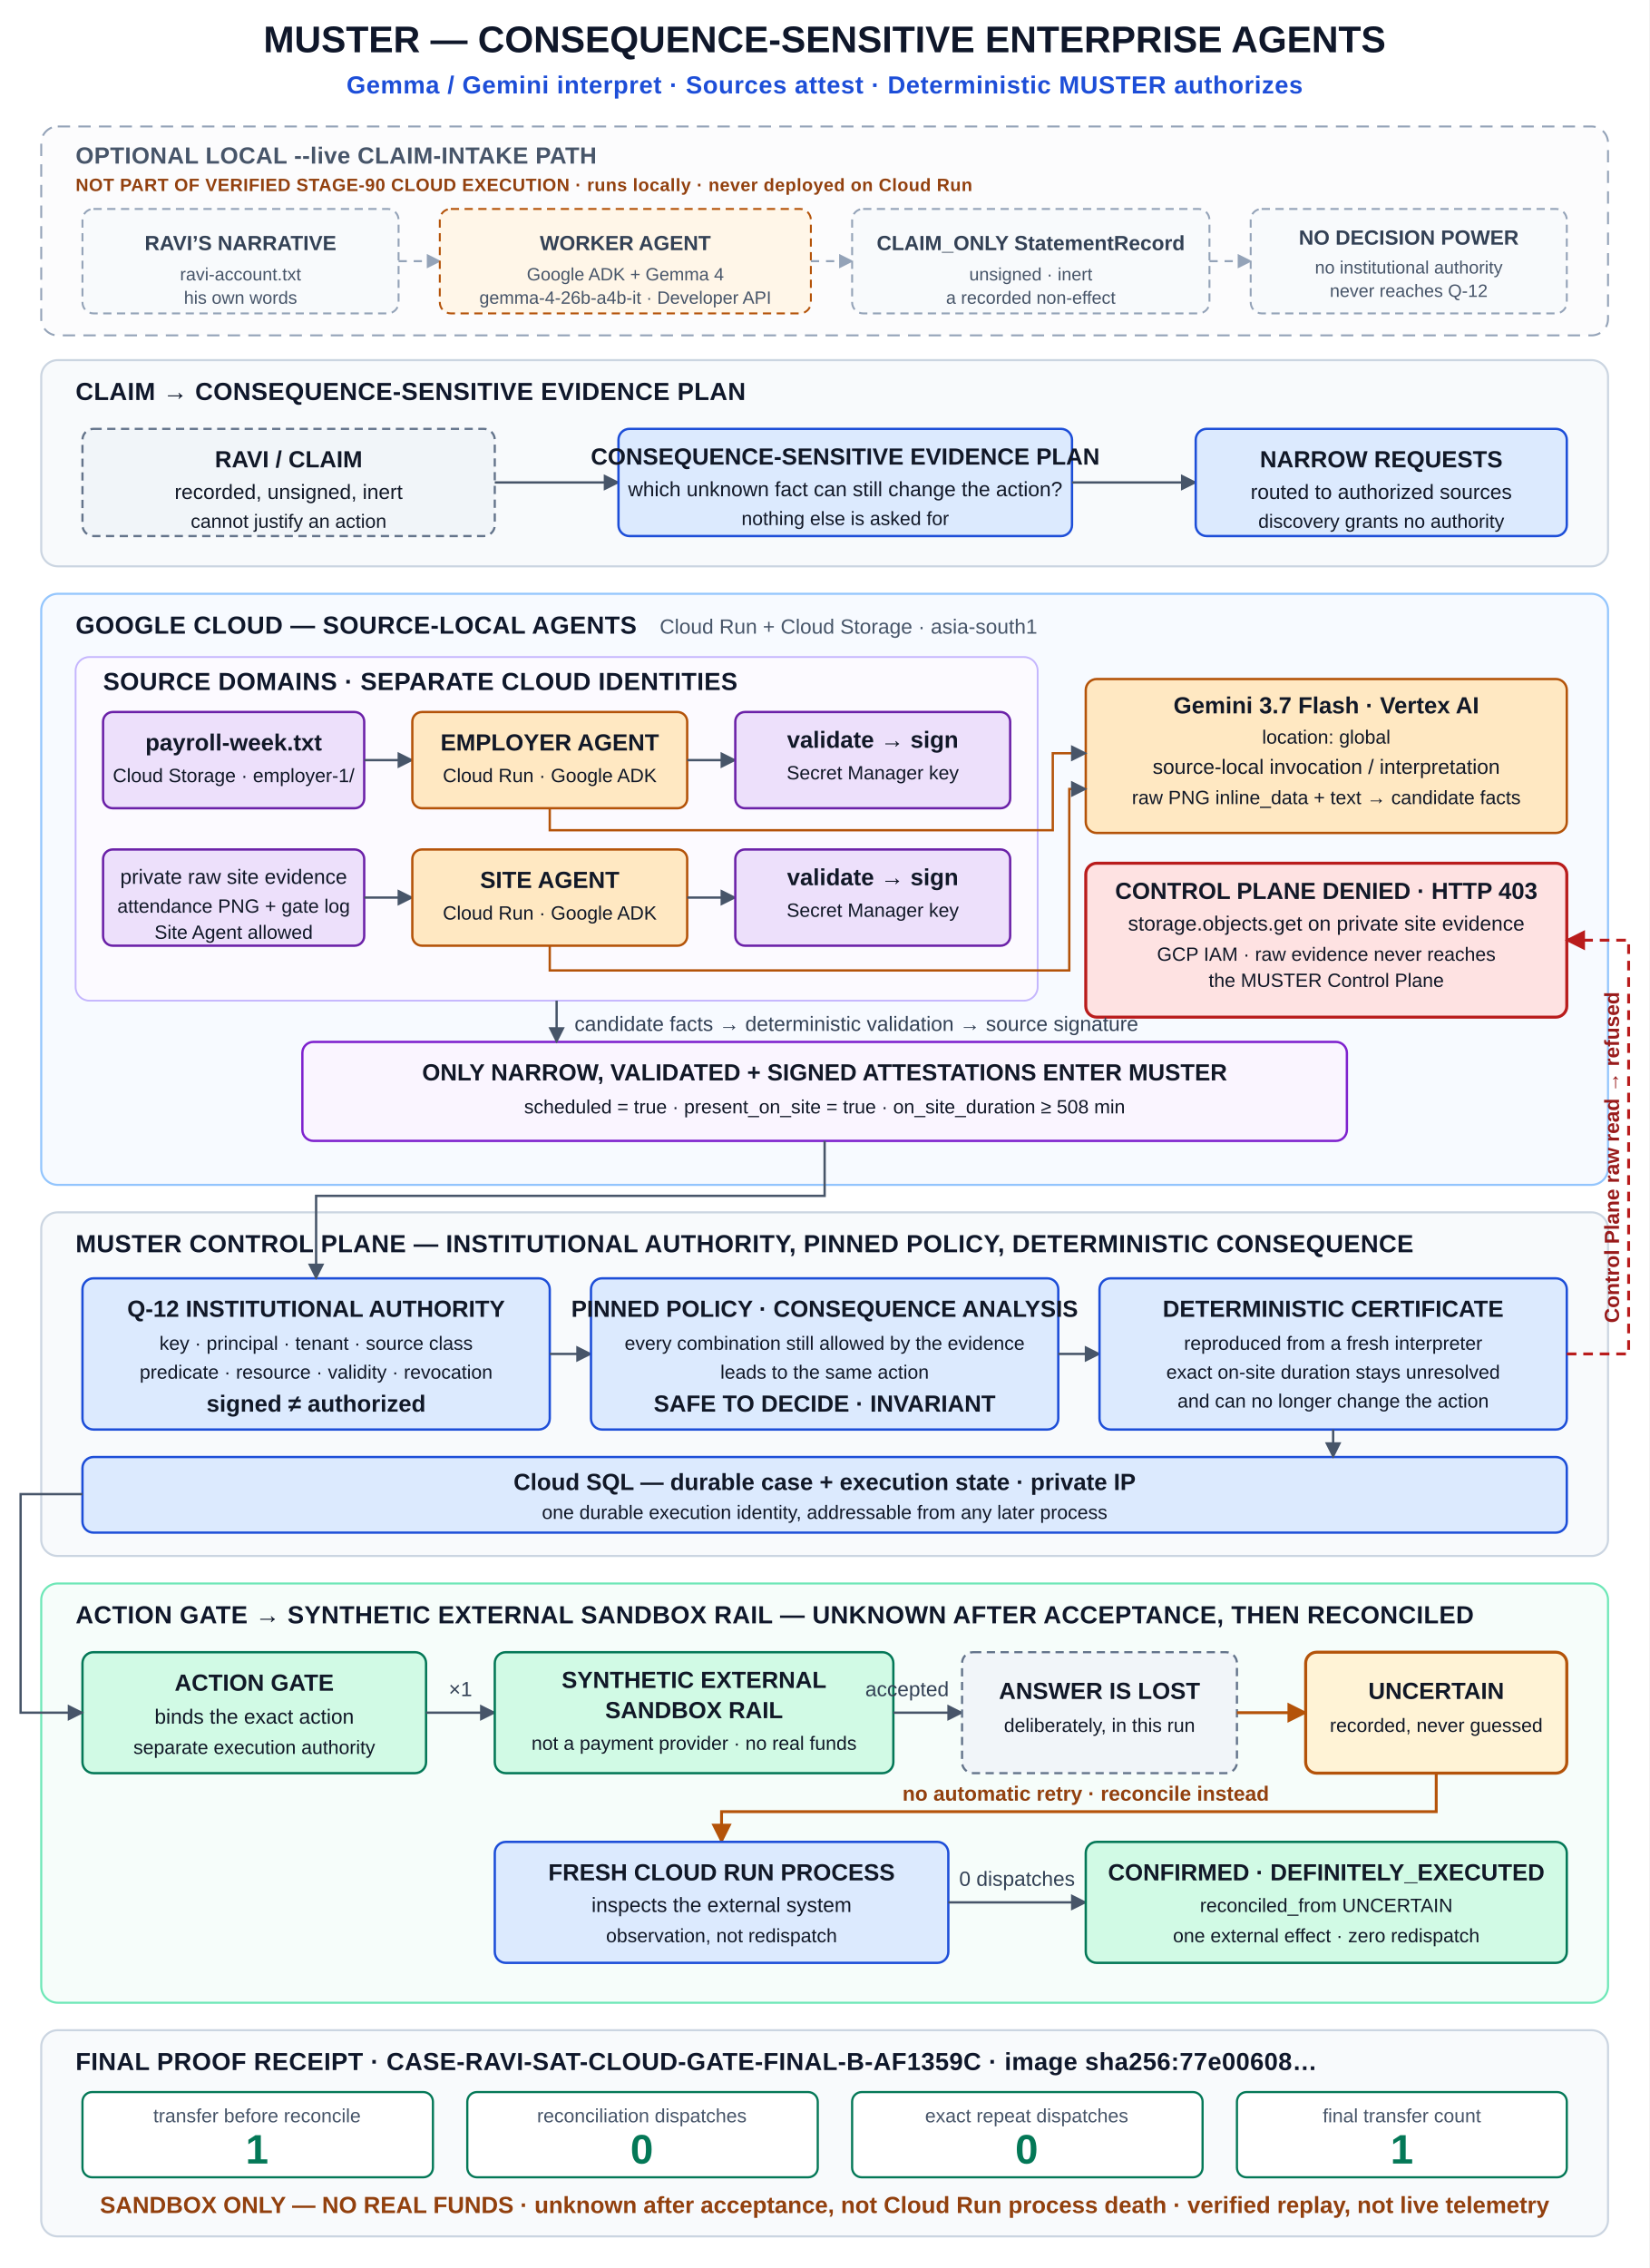
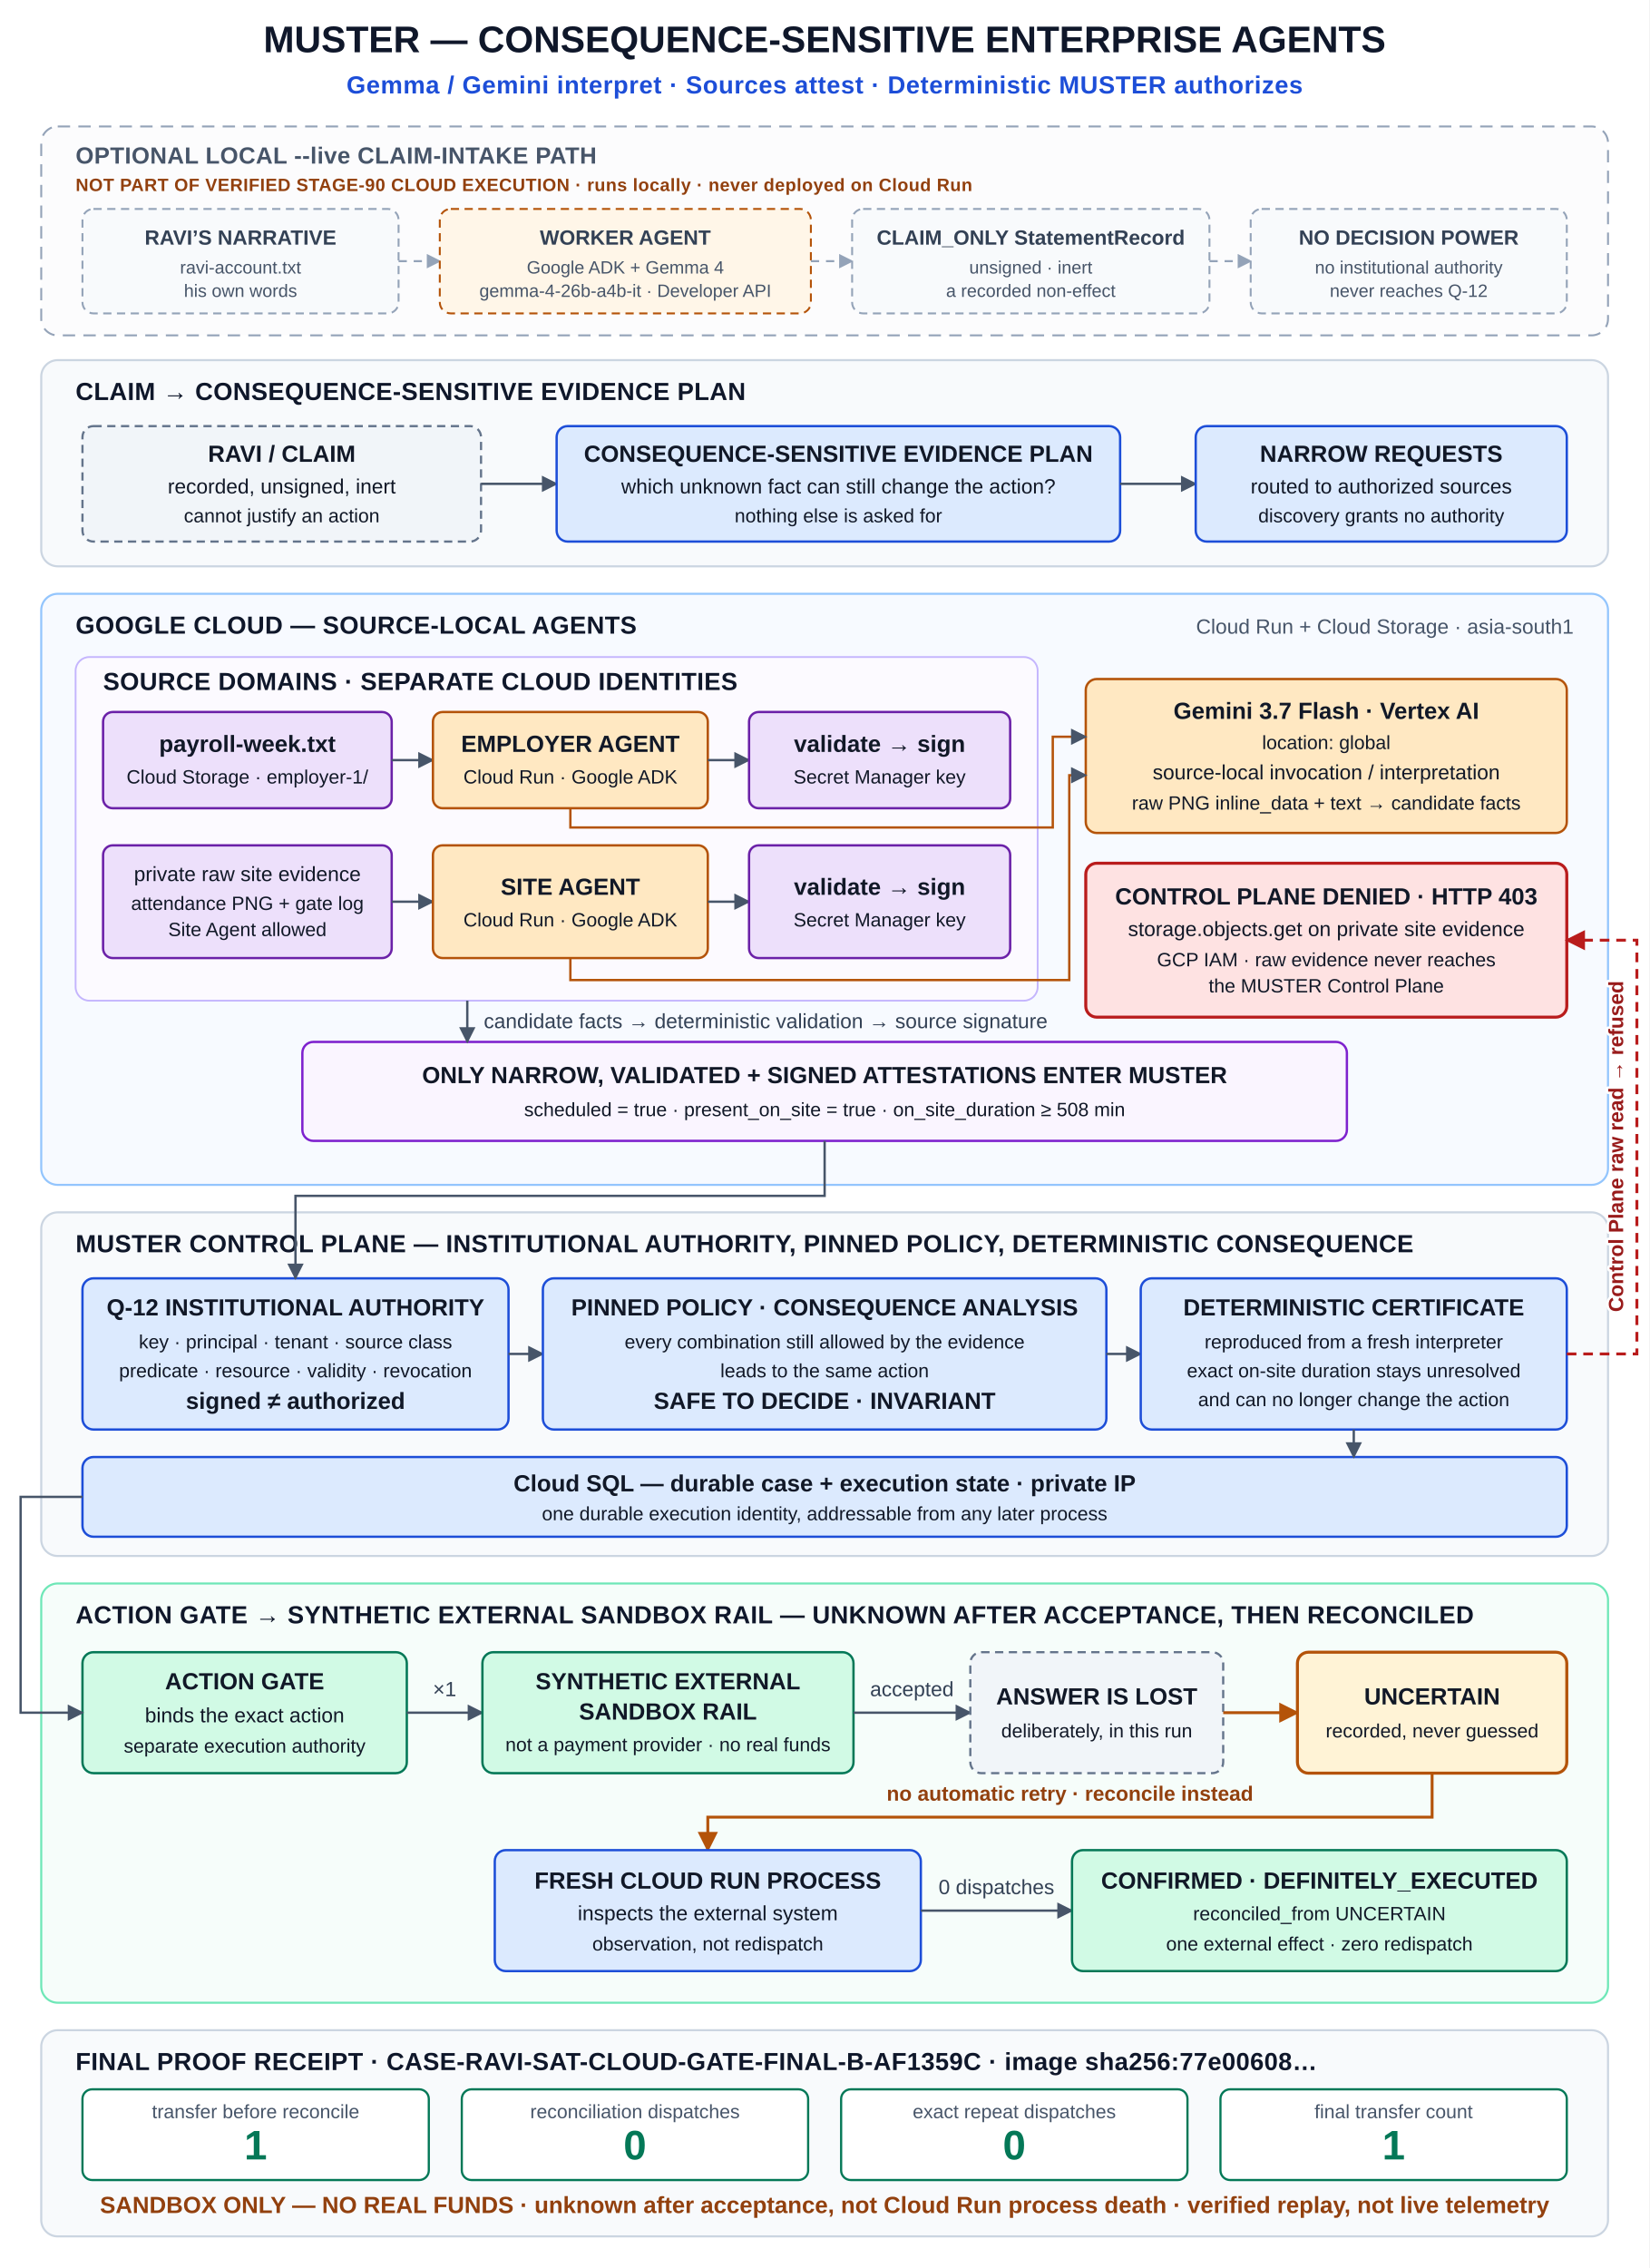
<svg xmlns="http://www.w3.org/2000/svg" viewBox="0 0 1200 1650" role="img" aria-labelledby="title description">
  <defs>
    <marker id="arrow" viewBox="0 0 10 10" refX="9" refY="5" markerWidth="7" markerHeight="7" orient="auto-start-reverse">
      <path d="M 0 0 L 10 5 L 0 10 z" fill="#475569" />
    </marker>
    <marker id="arrow-red" viewBox="0 0 10 10" refX="9" refY="5" markerWidth="7" markerHeight="7" orient="auto-start-reverse">
      <path d="M 0 0 L 10 5 L 0 10 z" fill="#B91C1C" />
    </marker>
    <marker id="arrow-muted" viewBox="0 0 10 10" refX="9" refY="5" markerWidth="7" markerHeight="7" orient="auto-start-reverse">
      <path d="M 0 0 L 10 5 L 0 10 z" fill="#94A3B8" />
    </marker>
    <marker id="arrow-amber" viewBox="0 0 10 10" refX="9" refY="5" markerWidth="7" markerHeight="7" orient="auto-start-reverse">
      <path d="M 0 0 L 10 5 L 0 10 z" fill="#B45309" />
    </marker>
    <style>
      .canvas { fill: #FFFFFF; }
      .panel { fill: #F8FAFC; stroke: #CBD5E1; stroke-width: 1.5; }
      .panel-cloud { fill: #F7FAFF; stroke: #93C5FD; stroke-width: 1.5; }
      .panel-source { fill: #FCFAFF; stroke: #C4B5FD; stroke-width: 1.3; }
      .panel-gate { fill: #F6FDFA; stroke: #6EE7B7; stroke-width: 1.5; }
      .node-ai { fill: #FFE8C2; stroke: #B45309; stroke-width: 1.7; }
      .node-source { fill: #EDE0FB; stroke: #6B21A8; stroke-width: 1.7; }
      .node-control { fill: #DCEAFE; stroke: #1D4ED8; stroke-width: 1.7; }
      .node-deny { fill: #FEE2E2; stroke: #B91C1C; stroke-width: 2.2; }
      .node-exec { fill: #D1FAE5; stroke: #047857; stroke-width: 1.7; }
      .node-uncertain { fill: #FFF3D6; stroke: #B45309; stroke-width: 2.2; }
      .node-inert { fill: #F1F5F9; stroke: #64748B; stroke-width: 1.6; stroke-dasharray: 6 4; }
      .attestation { fill: #FAF5FF; stroke: #7E22CE; stroke-width: 1.7; }
      .receipt { fill: #FFFFFF; stroke: #047857; stroke-width: 1.6; }
      .connector { fill: none; stroke: #475569; stroke-width: 1.7; marker-end: url(#arrow); }
      .connector-dashed { fill: none; stroke: #64748B; stroke-width: 1.6; stroke-dasharray: 7 6; marker-end: url(#arrow); }
      .connector-ai { fill: none; stroke: #B45309; stroke-width: 1.7; marker-end: url(#arrow); }
      .connector-amber { fill: none; stroke: #B45309; stroke-width: 2.1; marker-end: url(#arrow-amber); }
      .connector-deny { fill: none; stroke: #B91C1C; stroke-width: 2.1; stroke-dasharray: 7 5; marker-end: url(#arrow-red); }
      .title { font: 600 27px Arial, Helvetica, sans-serif; fill: #0F172A; }
      .subtitle { font: 600 18px Arial, Helvetica, sans-serif; fill: #1D4ED8; letter-spacing: .4px; }
      .panel-title { font: 600 18px Arial, Helvetica, sans-serif; fill: #0F172A; letter-spacing: .25px; }
      .panel-note { font: 400 15px Arial, Helvetica, sans-serif; fill: #475569; }
      .node-title { font: 600 17px Arial, Helvetica, sans-serif; fill: #111827; }
      .node-text { font: 400 15px Arial, Helvetica, sans-serif; fill: #111827; }
      .node-small { font: 400 14px Arial, Helvetica, sans-serif; fill: #111827; }
      .edge-label { font: 500 15px Arial, Helvetica, sans-serif; fill: #334155; }
-       .edge-label-red { font: 600 15px Arial, Helvetica, sans-serif; fill: #991B1B; }
+       .edge-label-red { font: 600 15px Arial, Helvetica, sans-serif; fill: #991B1B; stroke: #FFFFFF; stroke-width: 3.5; stroke-linejoin: round; paint-order: stroke; }
      .edge-label-amber { font: 600 15px Arial, Helvetica, sans-serif; fill: #92400E; }
      .receipt-label { font: 500 14px Arial, Helvetica, sans-serif; fill: #475569; }
      .receipt-value { font: 700 30px Arial, Helvetica, sans-serif; fill: #047857; }
      .safety { font: 700 17px Arial, Helvetica, sans-serif; fill: #92400E; }
      .panel-optional { fill: #FCFCFD; stroke: #94A3B8; stroke-width: 1.4; stroke-dasharray: 9 6; }
      .node-optional { fill: #F8FAFC; stroke: #94A3B8; stroke-width: 1.4; stroke-dasharray: 6 4; }
      .node-optional-ai { fill: #FFF6E8; stroke: #B45309; stroke-width: 1.4; stroke-dasharray: 6 4; }
      .connector-optional { fill: none; stroke: #94A3B8; stroke-width: 1.5; stroke-dasharray: 6 5; marker-end: url(#arrow-muted); }
      .panel-title-optional { font: 600 17px Arial, Helvetica, sans-serif; fill: #475569; letter-spacing: .25px; }
      .panel-note-optional { font: 700 13px Arial, Helvetica, sans-serif; fill: #92400E; letter-spacing: .3px; }
      .node-title-optional { font: 600 15px Arial, Helvetica, sans-serif; fill: #334155; }
      .node-small-optional { font: 400 13px Arial, Helvetica, sans-serif; fill: #475569; }
    </style>
  </defs>
  <rect class="canvas" width="1200" height="1650" />
  <text class="title" x="600" y="38" text-anchor="middle">MUSTER — CONSEQUENCE-SENSITIVE ENTERPRISE AGENTS</text>
  <text class="subtitle" x="600" y="68" text-anchor="middle">Gemma / Gemini interpret · Sources attest · Deterministic MUSTER authorizes</text>
  <rect class="panel-optional" x="30" y="92" width="1140" height="152" rx="12" />
  <text class="panel-title-optional" x="55" y="119">OPTIONAL LOCAL --live CLAIM-INTAKE PATH</text>
  <text class="panel-note-optional" x="55" y="139">NOT PART OF VERIFIED STAGE-90 CLOUD EXECUTION · runs locally · never deployed on Cloud Run</text>
  <rect class="node-optional" x="60" y="152" width="230" height="76" rx="8" />
-   <text class="node-title-optional" x="175" y="182" text-anchor="middle">RAVI’S NARRATIVE</text>
-   <text class="node-small-optional" x="175" y="204" text-anchor="middle">ravi-account.txt</text>
-   <text class="node-small-optional" x="175" y="221" text-anchor="middle">his own words</text>
+   <text class="node-title-optional" x="175" y="178" text-anchor="middle">RAVI’S NARRATIVE</text>
+   <text class="node-small-optional" x="175" y="199" text-anchor="middle">ravi-account.txt</text>
+   <text class="node-small-optional" x="175" y="216" text-anchor="middle">his own words</text>
  <path class="connector-optional" d="M290 190 H320" />
  <rect class="node-optional-ai" x="320" y="152" width="270" height="76" rx="8" />
-   <text class="node-title-optional" x="455" y="182" text-anchor="middle">WORKER AGENT</text>
-   <text class="node-small-optional" x="455" y="204" text-anchor="middle">Google ADK + Gemma 4</text>
-   <text class="node-small-optional" x="455" y="221" text-anchor="middle">gemma-4-26b-a4b-it · Developer API</text>
+   <text class="node-title-optional" x="455" y="178" text-anchor="middle">WORKER AGENT</text>
+   <text class="node-small-optional" x="455" y="199" text-anchor="middle">Google ADK + Gemma 4</text>
+   <text class="node-small-optional" x="455" y="216" text-anchor="middle">gemma-4-26b-a4b-it · Developer API</text>
  <path class="connector-optional" d="M590 190 H620" />
  <rect class="node-optional" x="620" y="152" width="260" height="76" rx="8" />
-   <text class="node-title-optional" x="750" y="182" text-anchor="middle">CLAIM_ONLY StatementRecord</text>
-   <text class="node-small-optional" x="750" y="204" text-anchor="middle">unsigned · inert</text>
-   <text class="node-small-optional" x="750" y="221" text-anchor="middle">a recorded non-effect</text>
+   <text class="node-title-optional" x="750" y="178" text-anchor="middle">CLAIM_ONLY StatementRecord</text>
+   <text class="node-small-optional" x="750" y="199" text-anchor="middle">unsigned · inert</text>
+   <text class="node-small-optional" x="750" y="216" text-anchor="middle">a recorded non-effect</text>
  <path class="connector-optional" d="M880 190 H910" />
  <rect class="node-optional" x="910" y="152" width="230" height="76" rx="8" />
  <text class="node-title-optional" x="1025" y="178" text-anchor="middle">NO DECISION POWER</text>
  <text class="node-small-optional" x="1025" y="199" text-anchor="middle">no institutional authority</text>
  <text class="node-small-optional" x="1025" y="216" text-anchor="middle">never reaches Q-12</text>
  <g transform="translate(0,170)">
    <rect class="panel" x="30" y="92" width="1140" height="150" rx="12" />
    <text class="panel-title" x="55" y="121">CLAIM → CONSEQUENCE-SENSITIVE EVIDENCE PLAN</text>
-     <rect class="node-inert" x="60" y="142" width="300" height="78" rx="8" />
-     <text class="node-title" x="210" y="170" text-anchor="middle">RAVI / CLAIM</text>
-     <text class="node-text" x="210" y="193" text-anchor="middle">recorded, unsigned, inert</text>
-     <text class="node-small" x="210" y="214" text-anchor="middle">cannot justify an action</text>
-     <path class="connector" d="M360 181 H450" />
-     <rect class="node-control" x="450" y="142" width="330" height="78" rx="8" />
-     <text class="node-title" x="615" y="168" text-anchor="middle">CONSEQUENCE-SENSITIVE EVIDENCE PLAN</text>
-     <text class="node-text" x="615" y="191" text-anchor="middle">which unknown fact can still change the action?</text>
-     <text class="node-small" x="615" y="212" text-anchor="middle">nothing else is asked for</text>
-     <path class="connector" d="M780 181 H870" />
-     <rect class="node-control" x="870" y="142" width="270" height="78" rx="8" />
-     <text class="node-title" x="1005" y="170" text-anchor="middle">NARROW REQUESTS</text>
-     <text class="node-text" x="1005" y="193" text-anchor="middle">routed to authorized sources</text>
-     <text class="node-small" x="1005" y="214" text-anchor="middle">discovery grants no authority</text>
+     <rect class="node-inert" x="60" y="140" width="290" height="84" rx="8" />
+     <text class="node-title" x="205" y="166" text-anchor="middle">RAVI / CLAIM</text>
+     <text class="node-text" x="205" y="189" text-anchor="middle">recorded, unsigned, inert</text>
+     <text class="node-small" x="205" y="210" text-anchor="middle">cannot justify an action</text>
+     <path class="connector" d="M350 182 H405" />
+     <rect class="node-control" x="405" y="140" width="410" height="84" rx="8" />
+     <text class="node-title" x="610" y="166" text-anchor="middle">CONSEQUENCE-SENSITIVE EVIDENCE PLAN</text>
+     <text class="node-text" x="610" y="189" text-anchor="middle">which unknown fact can still change the action?</text>
+     <text class="node-small" x="610" y="210" text-anchor="middle">nothing else is asked for</text>
+     <path class="connector" d="M815 182 H870" />
+     <rect class="node-control" x="870" y="140" width="270" height="84" rx="8" />
+     <text class="node-title" x="1005" y="166" text-anchor="middle">NARROW REQUESTS</text>
+     <text class="node-text" x="1005" y="189" text-anchor="middle">routed to authorized sources</text>
+     <text class="node-small" x="1005" y="210" text-anchor="middle">discovery grants no authority</text>
    <rect class="panel-cloud" x="30" y="262" width="1140" height="430" rx="12" />
    <text class="panel-title" x="55" y="291">GOOGLE CLOUD — SOURCE-LOCAL AGENTS</text>
-     <text class="panel-note" x="480" y="291">Cloud Run + Cloud Storage · asia-south1</text>
+     <text class="panel-note" x="1145" y="291" text-anchor="end">Cloud Run + Cloud Storage · asia-south1</text>
    <rect class="panel-source" x="55" y="308" width="700" height="250" rx="10" />
    <text class="panel-title" x="75" y="332">SOURCE DOMAINS · SEPARATE CLOUD IDENTITIES</text>
-     <rect class="node-source" x="75" y="348" width="190" height="70" rx="7" />
-     <text class="node-title" x="170" y="376" text-anchor="middle">payroll-week.txt</text>
-     <text class="node-small" x="170" y="399" text-anchor="middle">Cloud Storage · employer-1/</text>
-     <path class="connector" d="M265 383 H300" />
-     <rect class="node-ai" x="300" y="348" width="200" height="70" rx="7" />
-     <text class="node-title" x="400" y="376" text-anchor="middle">EMPLOYER AGENT</text>
-     <text class="node-small" x="400" y="399" text-anchor="middle">Cloud Run · Google ADK</text>
-     <path class="connector" d="M500 383 H535" />
-     <rect class="node-source" x="535" y="348" width="200" height="70" rx="7" />
-     <text class="node-title" x="635" y="374" text-anchor="middle">validate → sign</text>
-     <text class="node-small" x="635" y="397" text-anchor="middle">Secret Manager key</text>
-     <rect class="node-source" x="75" y="448" width="190" height="70" rx="7" />
-     <text class="node-text" x="170" y="473" text-anchor="middle">private raw site evidence</text>
-     <text class="node-small" x="170" y="494" text-anchor="middle">attendance PNG + gate log</text>
-     <text class="node-small" x="170" y="513" text-anchor="middle">Site Agent allowed</text>
-     <path class="connector" d="M265 483 H300" />
-     <rect class="node-ai" x="300" y="448" width="200" height="70" rx="7" />
-     <text class="node-title" x="400" y="476" text-anchor="middle">SITE AGENT</text>
-     <text class="node-small" x="400" y="499" text-anchor="middle">Cloud Run · Google ADK</text>
-     <path class="connector" d="M500 483 H535" />
-     <rect class="node-source" x="535" y="448" width="200" height="70" rx="7" />
-     <text class="node-title" x="635" y="474" text-anchor="middle">validate → sign</text>
-     <text class="node-small" x="635" y="497" text-anchor="middle">Secret Manager key</text>
+     <rect class="node-source" x="75" y="348" width="210" height="70" rx="7" />
+     <text class="node-title" x="180" y="377" text-anchor="middle">payroll-week.txt</text>
+     <text class="node-small" x="180" y="400" text-anchor="middle">Cloud Storage · employer-1/</text>
+     <path class="connector" d="M285 383 H315" />
+     <rect class="node-ai" x="315" y="348" width="200" height="70" rx="7" />
+     <text class="node-title" x="415" y="377" text-anchor="middle">EMPLOYER AGENT</text>
+     <text class="node-small" x="415" y="400" text-anchor="middle">Cloud Run · Google ADK</text>
+     <path class="connector" d="M515 383 H545" />
+     <rect class="node-source" x="545" y="348" width="190" height="70" rx="7" />
+     <text class="node-title" x="640" y="377" text-anchor="middle">validate → sign</text>
+     <text class="node-small" x="640" y="400" text-anchor="middle">Secret Manager key</text>
+     <rect class="node-source" x="75" y="445" width="210" height="82" rx="7" />
+     <text class="node-text" x="180" y="471" text-anchor="middle">private raw site evidence</text>
+     <text class="node-small" x="180" y="492" text-anchor="middle">attendance PNG + gate log</text>
+     <text class="node-small" x="180" y="511" text-anchor="middle">Site Agent allowed</text>
+     <path class="connector" d="M285 486 H315" />
+     <rect class="node-ai" x="315" y="445" width="200" height="82" rx="7" />
+     <text class="node-title" x="415" y="481" text-anchor="middle">SITE AGENT</text>
+     <text class="node-small" x="415" y="504" text-anchor="middle">Cloud Run · Google ADK</text>
+     <path class="connector" d="M515 486 H545" />
+     <rect class="node-source" x="545" y="445" width="190" height="82" rx="7" />
+     <text class="node-title" x="640" y="481" text-anchor="middle">validate → sign</text>
+     <text class="node-small" x="640" y="504" text-anchor="middle">Secret Manager key</text>
    <rect class="node-ai" x="790" y="324" width="350" height="112" rx="8" />
-     <text class="node-title" x="965" y="349" text-anchor="middle">Gemini 3.7 Flash · Vertex AI</text>
-     <text class="node-small" x="965" y="371" text-anchor="middle">location: global</text>
-     <text class="node-text" x="965" y="393" text-anchor="middle">source-local invocation / interpretation</text>
-     <text class="node-small" x="965" y="415" text-anchor="middle">raw PNG inline_data + text → candidate facts</text>
-     <path class="connector-ai" d="M400 418 V434 H766 V378 H790" />
-     <path class="connector-ai" d="M400 518 V536 H778 V404 H790" />
+     <text class="node-title" x="965" y="353" text-anchor="middle">Gemini 3.7 Flash · Vertex AI</text>
+     <text class="node-small" x="965" y="375" text-anchor="middle">location: global</text>
+     <text class="node-text" x="965" y="397" text-anchor="middle">source-local invocation / interpretation</text>
+     <text class="node-small" x="965" y="419" text-anchor="middle">raw PNG inline_data + text → candidate facts</text>
+     <path class="connector-ai" d="M415 418 V432 H766 V366 H790" />
+     <path class="connector-ai" d="M415 527 V543 H778 V394 H790" />
    <rect class="node-deny" x="790" y="458" width="350" height="112" rx="8" />
-     <text class="node-title" x="965" y="484" text-anchor="middle">CONTROL PLANE DENIED · HTTP 403</text>
-     <text class="node-text" x="965" y="507" text-anchor="middle">storage.objects.get on private site evidence</text>
-     <text class="node-small" x="965" y="529" text-anchor="middle">GCP IAM · raw evidence never reaches</text>
-     <text class="node-small" x="965" y="548" text-anchor="middle">the MUSTER Control Plane</text>
+     <text class="node-title" x="965" y="488" text-anchor="middle">CONTROL PLANE DENIED · HTTP 403</text>
+     <text class="node-text" x="965" y="511" text-anchor="middle">storage.objects.get on private site evidence</text>
+     <text class="node-small" x="965" y="533" text-anchor="middle">GCP IAM · raw evidence never reaches</text>
+     <text class="node-small" x="965" y="552" text-anchor="middle">the MUSTER Control Plane</text>
    <rect class="attestation" x="220" y="588" width="760" height="72" rx="8" />
-     <text class="node-title" x="600" y="616" text-anchor="middle">ONLY NARROW, VALIDATED + SIGNED ATTESTATIONS ENTER MUSTER</text>
-     <text class="node-small" x="600" y="640" text-anchor="middle">scheduled = true · present_on_site = true · on_site_duration ≥ 508 min</text>
-     <path class="connector" d="M405 558 V588" />
-     <text class="edge-label" x="418" y="580">candidate facts → deterministic validation → source signature</text>
+     <text class="node-title" x="600" y="618" text-anchor="middle">ONLY NARROW, VALIDATED + SIGNED ATTESTATIONS ENTER MUSTER</text>
+     <text class="node-small" x="600" y="642" text-anchor="middle">scheduled = true · present_on_site = true · on_site_duration ≥ 508 min</text>
+     <path class="connector" d="M340 558 V588" />
+     <text class="edge-label" x="352" y="578">candidate facts → deterministic validation → source signature</text>
    <rect class="panel" x="30" y="712" width="1140" height="250" rx="12" />
    <text class="panel-title" x="55" y="741">MUSTER CONTROL PLANE — INSTITUTIONAL AUTHORITY, PINNED POLICY, DETERMINISTIC CONSEQUENCE</text>
-     <rect class="node-control" x="60" y="760" width="340" height="110" rx="8" />
-     <text class="node-title" x="230" y="788" text-anchor="middle">Q-12 INSTITUTIONAL AUTHORITY</text>
-     <text class="node-small" x="230" y="812" text-anchor="middle">key · principal · tenant · source class</text>
-     <text class="node-small" x="230" y="833" text-anchor="middle">predicate · resource · validity · revocation</text>
-     <text class="node-title" x="230" y="857" text-anchor="middle">signed ≠ authorized</text>
-     <path class="connector" d="M400 815 H430" />
-     <rect class="node-control" x="430" y="760" width="340" height="110" rx="8" />
-     <text class="node-title" x="600" y="788" text-anchor="middle">PINNED POLICY · CONSEQUENCE ANALYSIS</text>
-     <text class="node-small" x="600" y="812" text-anchor="middle">every combination still allowed by the evidence</text>
-     <text class="node-small" x="600" y="833" text-anchor="middle">leads to the same action</text>
-     <text class="node-title" x="600" y="857" text-anchor="middle">SAFE TO DECIDE · INVARIANT</text>
-     <path class="connector" d="M770 815 H800" />
-     <rect class="node-control" x="800" y="760" width="340" height="110" rx="8" />
-     <text class="node-title" x="970" y="788" text-anchor="middle">DETERMINISTIC CERTIFICATE</text>
-     <text class="node-small" x="970" y="812" text-anchor="middle">reproduced from a fresh interpreter</text>
-     <text class="node-small" x="970" y="833" text-anchor="middle">exact on-site duration stays unresolved</text>
-     <text class="node-small" x="970" y="854" text-anchor="middle">and can no longer change the action</text>
-     <path class="connector" d="M600 660 V700 H230 V760" />
-     <rect class="node-control" x="60" y="890" width="1080" height="55" rx="8" />
-     <text class="node-title" x="600" y="914" text-anchor="middle">Cloud SQL — durable case + execution state · private IP</text>
-     <text class="node-small" x="600" y="935" text-anchor="middle">one durable execution identity, addressable from any later process</text>
-     <path class="connector" d="M970 870 V890" />
-     <path class="connector-deny" d="M1140 815 H1185 V514 H1140" />
-     <text class="edge-label-red" x="1178" y="672" text-anchor="middle" transform="rotate(-90 1178 672)">Control Plane raw read → refused</text>
+     <rect class="node-control" x="60" y="760" width="310" height="110" rx="8" />
+     <text class="node-title" x="215" y="787" text-anchor="middle">Q-12 INSTITUTIONAL AUTHORITY</text>
+     <text class="node-small" x="215" y="811" text-anchor="middle">key · principal · tenant · source class</text>
+     <text class="node-small" x="215" y="832" text-anchor="middle">predicate · resource · validity · revocation</text>
+     <text class="node-title" x="215" y="855" text-anchor="middle">signed ≠ authorized</text>
+     <path class="connector" d="M370 815 H395" />
+     <rect class="node-control" x="395" y="760" width="410" height="110" rx="8" />
+     <text class="node-title" x="600" y="787" text-anchor="middle">PINNED POLICY · CONSEQUENCE ANALYSIS</text>
+     <text class="node-small" x="600" y="811" text-anchor="middle">every combination still allowed by the evidence</text>
+     <text class="node-small" x="600" y="832" text-anchor="middle">leads to the same action</text>
+     <text class="node-title" x="600" y="855" text-anchor="middle">SAFE TO DECIDE · INVARIANT</text>
+     <path class="connector" d="M805 815 H830" />
+     <rect class="node-control" x="830" y="760" width="310" height="110" rx="8" />
+     <text class="node-title" x="985" y="787" text-anchor="middle">DETERMINISTIC CERTIFICATE</text>
+     <text class="node-small" x="985" y="811" text-anchor="middle">reproduced from a fresh interpreter</text>
+     <text class="node-small" x="985" y="832" text-anchor="middle">exact on-site duration stays unresolved</text>
+     <text class="node-small" x="985" y="853" text-anchor="middle">and can no longer change the action</text>
+     <path class="connector" d="M600 660 V700 H215 V760" />
+     <rect class="node-control" x="60" y="890" width="1080" height="58" rx="8" />
+     <text class="node-title" x="600" y="915" text-anchor="middle">Cloud SQL — durable case + execution state · private IP</text>
+     <text class="node-small" x="600" y="936" text-anchor="middle">one durable execution identity, addressable from any later process</text>
+     <path class="connector" d="M985 870 V890" />
+     <path class="connector-deny" d="M1140 815 H1191 V514 H1140" />
+     <text class="edge-label-red" x="1181" y="664" text-anchor="middle" transform="rotate(-90 1181 664)">Control Plane raw read → refused</text>
    <rect class="panel-gate" x="30" y="982" width="1140" height="305" rx="12" />
    <text class="panel-title" x="55" y="1011">ACTION GATE → SYNTHETIC EXTERNAL SANDBOX RAIL — UNKNOWN AFTER ACCEPTANCE, THEN RECONCILED</text>
-     <rect class="node-exec" x="60" y="1032" width="250" height="88" rx="8" />
-     <text class="node-title" x="185" y="1060" text-anchor="middle">ACTION GATE</text>
-     <text class="node-text" x="185" y="1084" text-anchor="middle">binds the exact action</text>
-     <text class="node-small" x="185" y="1106" text-anchor="middle">separate execution authority</text>
-     <path class="connector" d="M310 1076 H360" />
-     <text class="edge-label" x="335" y="1064" text-anchor="middle">×1</text>
-     <rect class="node-exec" x="360" y="1032" width="290" height="88" rx="8" />
-     <text class="node-title" x="505" y="1058" text-anchor="middle">SYNTHETIC EXTERNAL</text>
-     <text class="node-title" x="505" y="1080" text-anchor="middle">SANDBOX RAIL</text>
-     <text class="node-small" x="505" y="1103" text-anchor="middle">not a payment provider · no real funds</text>
-     <path class="connector" d="M650 1076 H700" />
-     <text class="edge-label" x="660" y="1064" text-anchor="middle">accepted</text>
-     <rect class="node-inert" x="700" y="1032" width="200" height="88" rx="8" />
-     <text class="node-title" x="800" y="1066" text-anchor="middle">ANSWER IS LOST</text>
-     <text class="node-small" x="800" y="1090" text-anchor="middle">deliberately, in this run</text>
-     <path class="connector-amber" d="M900 1076 H950" />
-     <rect class="node-uncertain" x="950" y="1032" width="190" height="88" rx="8" />
-     <text class="node-title" x="1045" y="1066" text-anchor="middle">UNCERTAIN</text>
-     <text class="node-small" x="1045" y="1090" text-anchor="middle">recorded, never guessed</text>
-     <path class="connector-amber" d="M1045 1120 V1148 H525 V1170" />
-     <text class="edge-label-amber" x="790" y="1140" text-anchor="middle">no automatic retry · reconcile instead</text>
-     <rect class="node-control" x="360" y="1170" width="330" height="88" rx="8" />
-     <text class="node-title" x="525" y="1198" text-anchor="middle">FRESH CLOUD RUN PROCESS</text>
-     <text class="node-text" x="525" y="1221" text-anchor="middle">inspects the external system</text>
-     <text class="node-small" x="525" y="1243" text-anchor="middle">observation, not redispatch</text>
-     <path class="connector" d="M690 1214 H790" />
-     <text class="edge-label" x="740" y="1202" text-anchor="middle">0 dispatches</text>
-     <rect class="node-exec" x="790" y="1170" width="350" height="88" rx="8" />
-     <text class="node-title" x="965" y="1198" text-anchor="middle">CONFIRMED · DEFINITELY_EXECUTED</text>
-     <text class="node-small" x="965" y="1221" text-anchor="middle">reconciled_from UNCERTAIN</text>
-     <text class="node-small" x="965" y="1243" text-anchor="middle">one external effect · zero redispatch</text>
-     <path class="connector" d="M60 917 H15 V1076 H60" />
+     <rect class="node-exec" x="60" y="1032" width="236" height="88" rx="8" />
+     <text class="node-title" x="178" y="1059" text-anchor="middle">ACTION GATE</text>
+     <text class="node-text" x="178" y="1083" text-anchor="middle">binds the exact action</text>
+     <text class="node-small" x="178" y="1105" text-anchor="middle">separate execution authority</text>
+     <path class="connector" d="M296 1076 H351" />
+     <text class="edge-label" x="323.5" y="1064" text-anchor="middle">×1</text>
+     <rect class="node-exec" x="351" y="1032" width="270" height="88" rx="8" />
+     <text class="node-title" x="486" y="1059" text-anchor="middle">SYNTHETIC EXTERNAL</text>
+     <text class="node-title" x="486" y="1081" text-anchor="middle">SANDBOX RAIL</text>
+     <text class="node-small" x="486" y="1104" text-anchor="middle">not a payment provider · no real funds</text>
+     <path class="connector" d="M621 1076 H706" />
+     <text class="edge-label" x="663.5" y="1064" text-anchor="middle">accepted</text>
+     <rect class="node-inert" x="706" y="1032" width="184" height="88" rx="8" />
+     <text class="node-title" x="798" y="1070" text-anchor="middle">ANSWER IS LOST</text>
+     <text class="node-small" x="798" y="1094" text-anchor="middle">deliberately, in this run</text>
+     <path class="connector-amber" d="M890 1076 H944" />
+     <rect class="node-uncertain" x="944" y="1032" width="196" height="88" rx="8" />
+     <text class="node-title" x="1042" y="1070" text-anchor="middle">UNCERTAIN</text>
+     <text class="node-small" x="1042" y="1094" text-anchor="middle">recorded, never guessed</text>
+     <path class="connector-amber" d="M1042 1120 V1152 H515 V1176" />
+     <text class="edge-label-amber" x="778.5" y="1140" text-anchor="middle">no automatic retry · reconcile instead</text>
+     <rect class="node-control" x="360" y="1176" width="310" height="88" rx="8" />
+     <text class="node-title" x="515" y="1204" text-anchor="middle">FRESH CLOUD RUN PROCESS</text>
+     <text class="node-text" x="515" y="1227" text-anchor="middle">inspects the external system</text>
+     <text class="node-small" x="515" y="1249" text-anchor="middle">observation, not redispatch</text>
+     <path class="connector" d="M670 1220 H780" />
+     <text class="edge-label" x="725" y="1208" text-anchor="middle">0 dispatches</text>
+     <rect class="node-exec" x="780" y="1176" width="360" height="88" rx="8" />
+     <text class="node-title" x="960" y="1204" text-anchor="middle">CONFIRMED · DEFINITELY_EXECUTED</text>
+     <text class="node-small" x="960" y="1227" text-anchor="middle">reconciled_from UNCERTAIN</text>
+     <text class="node-small" x="960" y="1249" text-anchor="middle">one external effect · zero redispatch</text>
+     <path class="connector" d="M60 919 H15 V1076 H60" />
    <rect class="panel" x="30" y="1307" width="1140" height="150" rx="12" />
    <text class="panel-title" x="55" y="1336">FINAL PROOF RECEIPT · CASE-RAVI-SAT-CLOUD-GATE-FINAL-B-AF1359C · image sha256:77e00608…</text>
-     <rect class="receipt" x="60" y="1352" width="255" height="62" rx="7" />
-     <text class="receipt-label" x="187" y="1374" text-anchor="middle">transfer before reconcile</text>
-     <text class="receipt-value" x="187" y="1404" text-anchor="middle">1</text>
-     <rect class="receipt" x="340" y="1352" width="255" height="62" rx="7" />
-     <text class="receipt-label" x="467" y="1374" text-anchor="middle">reconciliation dispatches</text>
-     <text class="receipt-value" x="467" y="1404" text-anchor="middle">0</text>
-     <rect class="receipt" x="620" y="1352" width="255" height="62" rx="7" />
-     <text class="receipt-label" x="747" y="1374" text-anchor="middle">exact repeat dispatches</text>
-     <text class="receipt-value" x="747" y="1404" text-anchor="middle">0</text>
-     <rect class="receipt" x="900" y="1352" width="240" height="62" rx="7" />
-     <text class="receipt-label" x="1020" y="1374" text-anchor="middle">final transfer count</text>
-     <text class="receipt-value" x="1020" y="1404" text-anchor="middle">1</text>
+     <rect class="receipt" x="60" y="1350" width="252" height="66" rx="7" />
+     <text class="receipt-label" x="186" y="1371" text-anchor="middle">transfer before reconcile</text>
+     <text class="receipt-value" x="186" y="1401" text-anchor="middle">1</text>
+     <rect class="receipt" x="336" y="1350" width="252" height="66" rx="7" />
+     <text class="receipt-label" x="462" y="1371" text-anchor="middle">reconciliation dispatches</text>
+     <text class="receipt-value" x="462" y="1401" text-anchor="middle">0</text>
+     <rect class="receipt" x="612" y="1350" width="252" height="66" rx="7" />
+     <text class="receipt-label" x="738" y="1371" text-anchor="middle">exact repeat dispatches</text>
+     <text class="receipt-value" x="738" y="1401" text-anchor="middle">0</text>
+     <rect class="receipt" x="888" y="1350" width="252" height="66" rx="7" />
+     <text class="receipt-label" x="1014" y="1371" text-anchor="middle">final transfer count</text>
+     <text class="receipt-value" x="1014" y="1401" text-anchor="middle">1</text>
    <text class="safety" x="600" y="1440" text-anchor="middle">SANDBOX ONLY — NO REAL FUNDS · unknown after acceptance, not Cloud Run process death · verified replay, not live telemetry</text>
  </g>
</svg>
